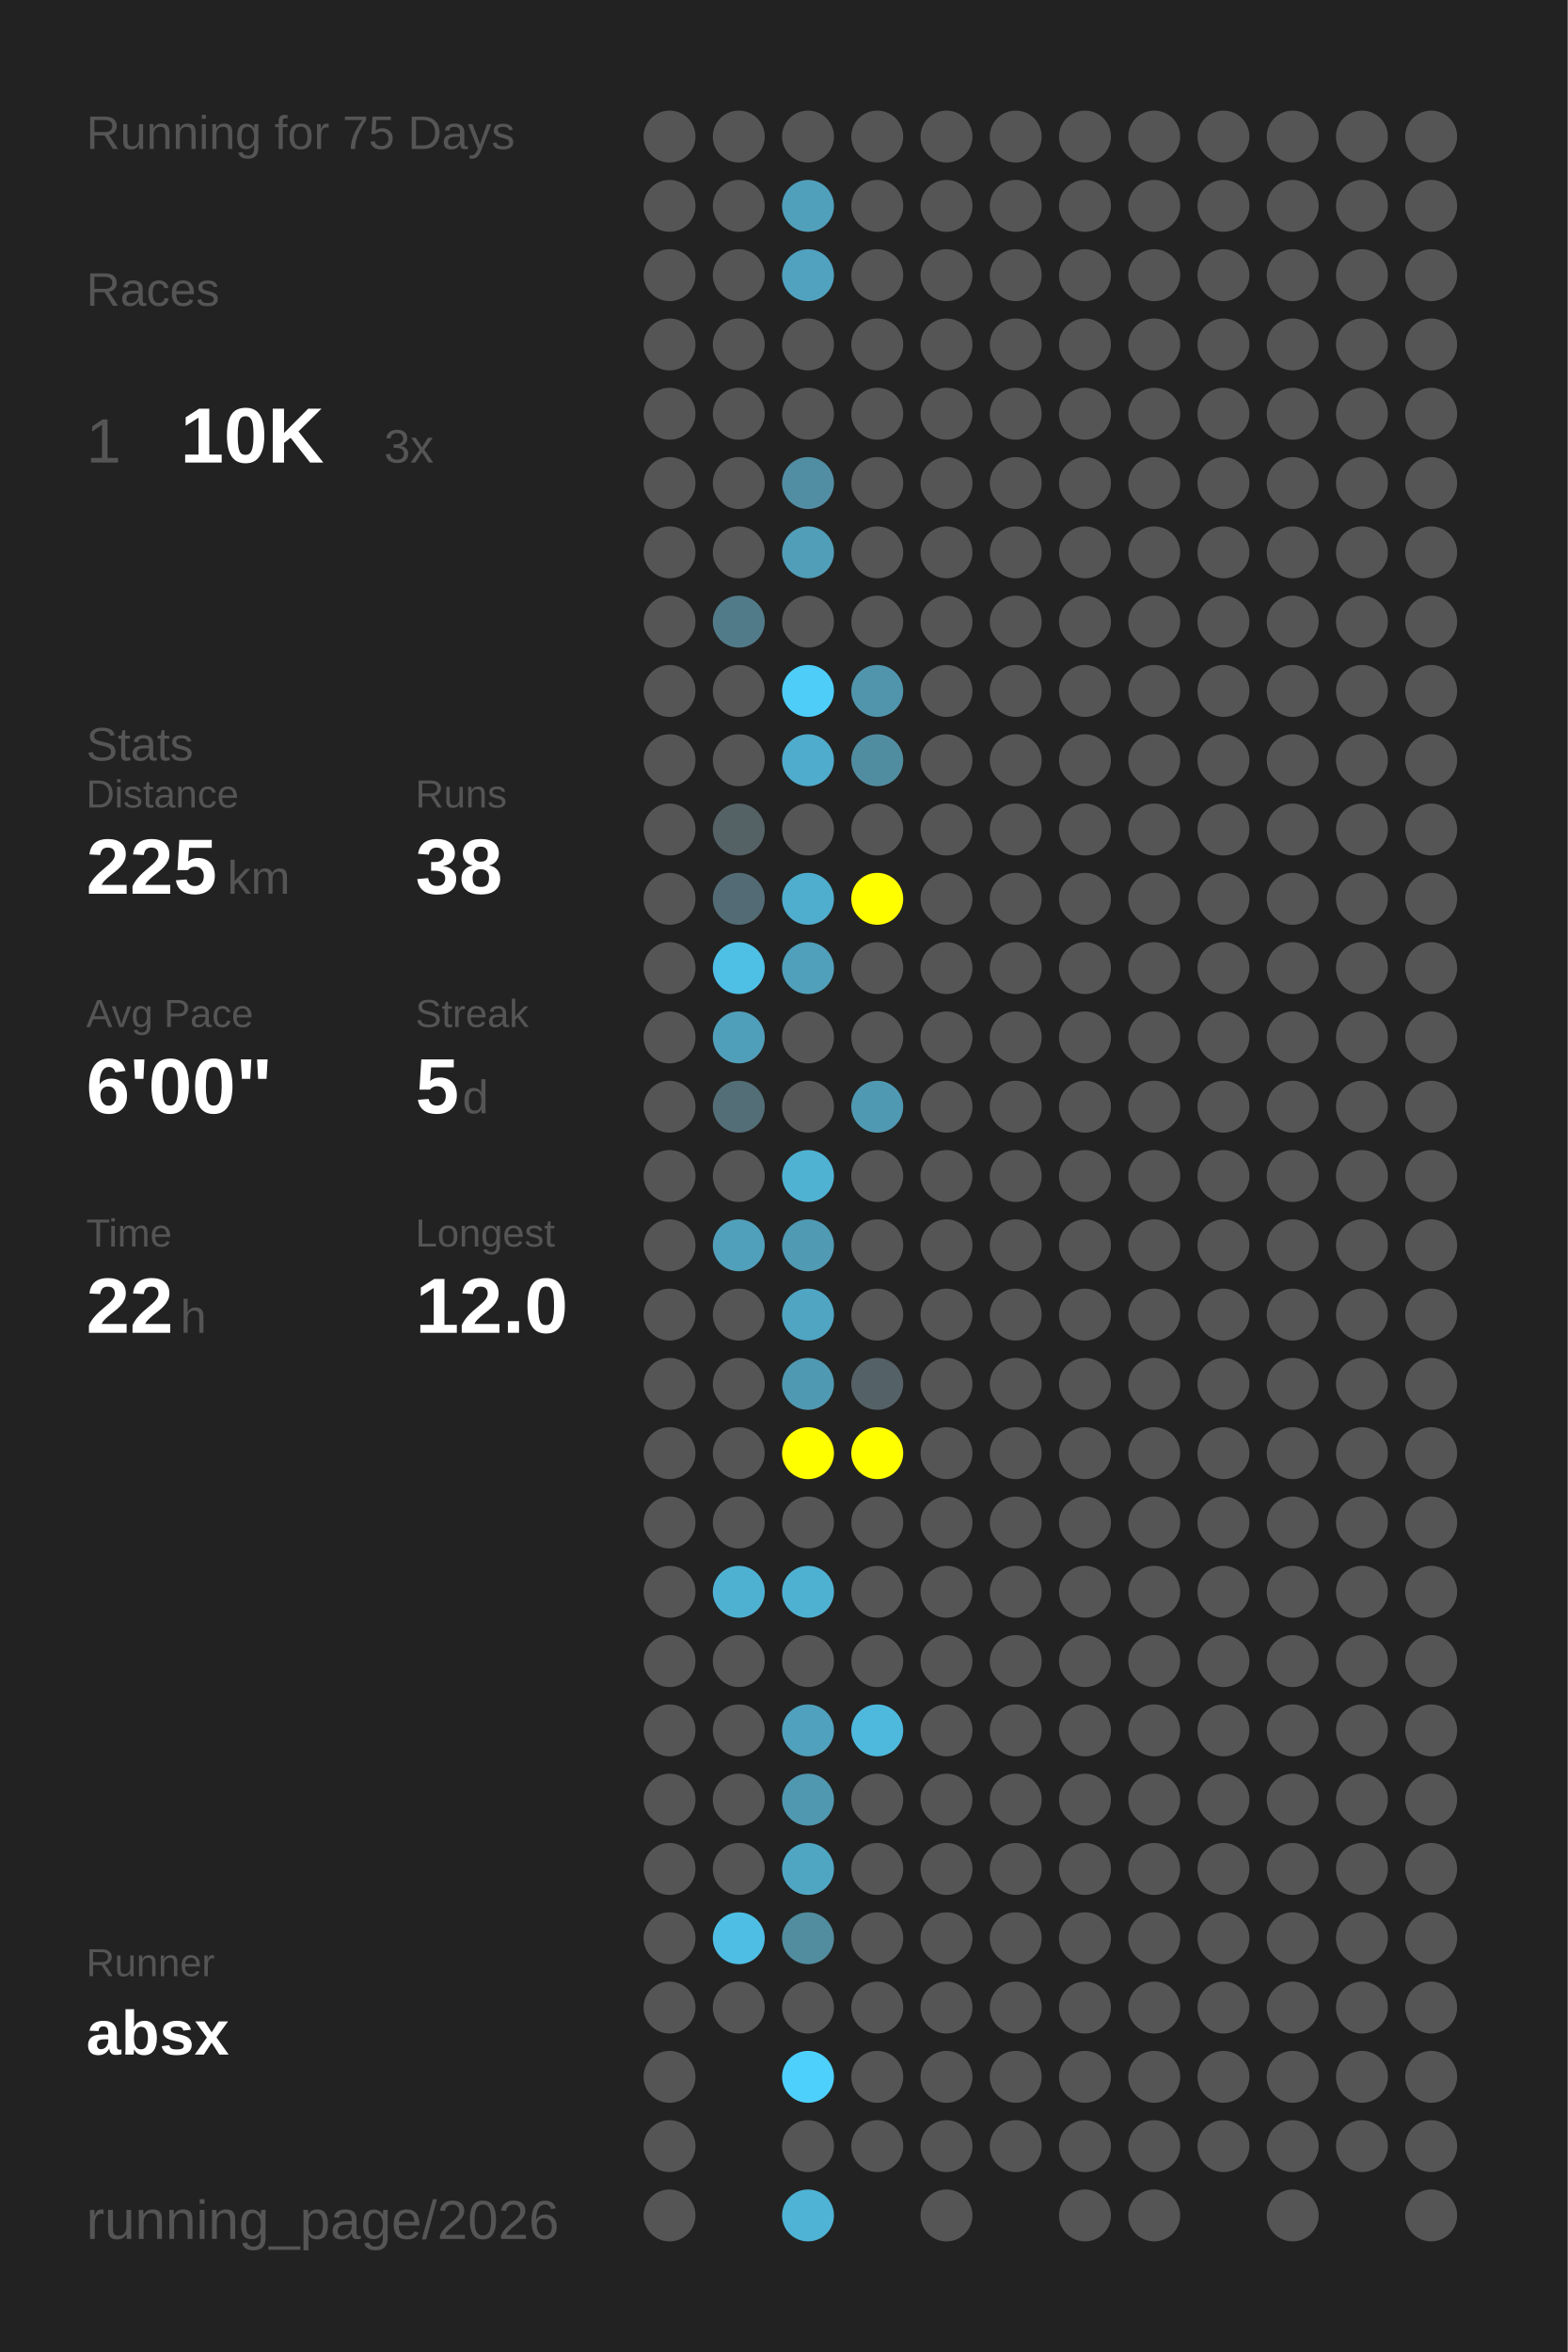
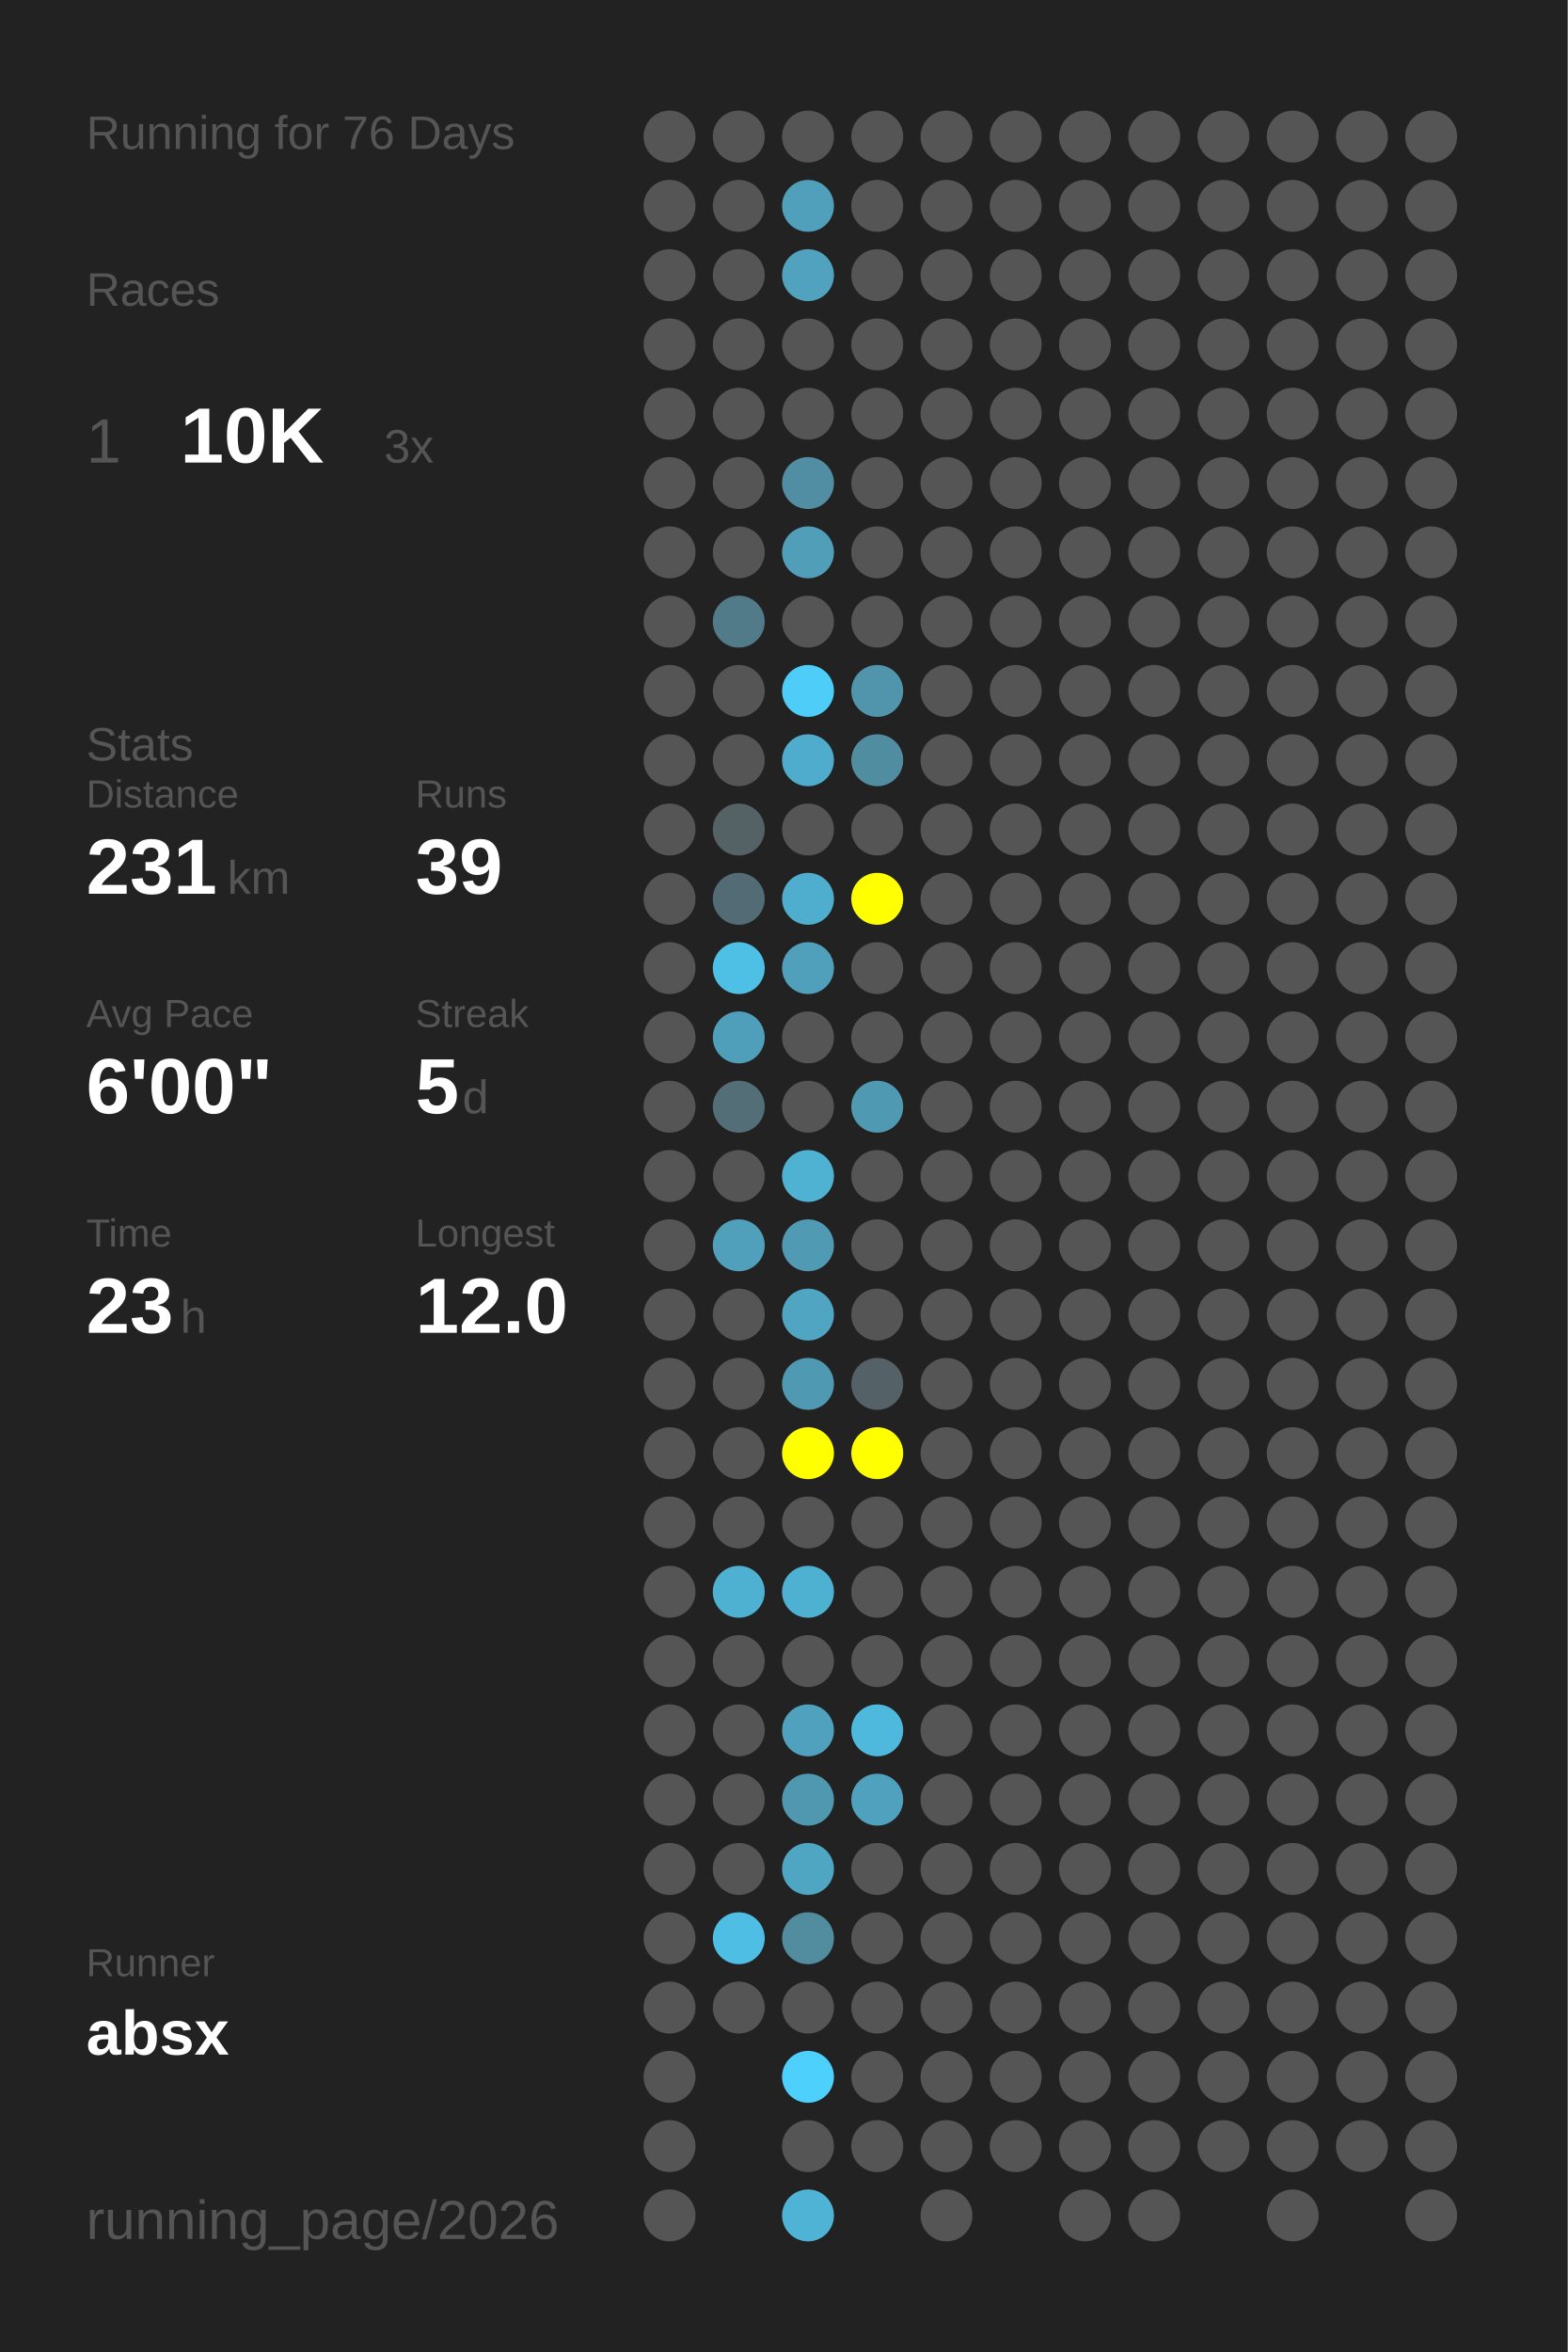
<svg xmlns="http://www.w3.org/2000/svg" baseProfile="full" height="300mm" version="1.1" viewBox="0,0,200,300" width="200mm">
  <defs />
  <rect fill="#222222" height="300" width="200" x="0" y="0" />
-   <text fill="#555555" style="font-size:6px; font-family:Arial;" x="11" y="19">Running for 75 Days</text>
+   <text fill="#555555" style="font-size:6px; font-family:Arial;" x="11" y="19">Running for 76 Days</text>
  <text fill="#555555" style="font-size:6px; font-family:Arial;" x="11" y="39">Races</text>
  <text fill="#555555" style="font-size:8px; font-family:Arial;" x="11" y="59">1</text>
  <text fill="#FFFFFF" style="font-size:10px; font-family:Arial; font-weight:bold;" x="23" y="59">10K</text>
  <text fill="#555555" style="font-size:6px; font-family:Arial;" x="49" y="59">3x</text>
  <text fill="#555555" style="font-size:6px; font-family:Arial;" x="11" y="97">Stats</text>
  <text fill="#555555" style="font-size:5px; font-family:Arial;" x="11" y="103">Distance</text>
-   <text fill="#FFFFFF" style="font-size:10px; font-family:Arial; font-weight:bold;" x="11" y="114">225</text>
+   <text fill="#FFFFFF" style="font-size:10px; font-family:Arial; font-weight:bold;" x="11" y="114">231</text>
  <text fill="#555555" style="font-size:6px; font-family:Arial;" x="29" y="114">km</text>
  <text fill="#555555" style="font-size:5px; font-family:Arial;" x="53" y="103">Runs</text>
-   <text fill="#FFFFFF" style="font-size:10px; font-family:Arial; font-weight:bold;" x="53" y="114">38</text>
+   <text fill="#FFFFFF" style="font-size:10px; font-family:Arial; font-weight:bold;" x="53" y="114">39</text>
  <text fill="#555555" style="font-size:5px; font-family:Arial;" x="11" y="131">Avg Pace</text>
  <text fill="#FFFFFF" style="font-size:10px; font-family:Arial; font-weight:bold;" x="11" y="142">6'00"</text>
  <text fill="#555555" style="font-size:5px; font-family:Arial;" x="53" y="131">Streak</text>
  <text fill="#FFFFFF" style="font-size:10px; font-family:Arial; font-weight:bold;" x="53" y="142">5</text>
  <text fill="#555555" style="font-size:6px; font-family:Arial;" x="59" y="142">d</text>
  <text fill="#555555" style="font-size:5px; font-family:Arial;" x="11" y="159">Time</text>
-   <text fill="#FFFFFF" style="font-size:10px; font-family:Arial; font-weight:bold;" x="11" y="170">22</text>
+   <text fill="#FFFFFF" style="font-size:10px; font-family:Arial; font-weight:bold;" x="11" y="170">23</text>
  <text fill="#555555" style="font-size:6px; font-family:Arial;" x="23" y="170">h</text>
  <text fill="#555555" style="font-size:5px; font-family:Arial;" x="53" y="159">Longest</text>
  <text fill="#FFFFFF" style="font-size:10px; font-family:Arial; font-weight:bold;" x="53" y="170">12.0</text>
  <text fill="#555555" style="font-size:5px; font-family:Arial;" x="11" y="252.065">Runner</text>
  <text fill="#FFFFFF" style="font-size:8px; font-family:Arial; font-weight:bold;" x="11" y="262.065">absx</text>
  <text fill="#555555" style="font-size:7px; font-family:Arial;" x="11" y="285.581">running_page/2026</text>
  <circle cx="85.417" cy="17.419" fill="#555555" r="3.312" />
  <circle cx="85.417" cy="26.258" fill="#555555" r="3.312" />
  <circle cx="85.417" cy="35.097" fill="#555555" r="3.312" />
  <circle cx="85.417" cy="43.935" fill="#555555" r="3.312" />
  <circle cx="85.417" cy="52.774" fill="#555555" r="3.312" />
  <circle cx="85.417" cy="61.613" fill="#555555" r="3.312" />
  <circle cx="85.417" cy="70.452" fill="#555555" r="3.312" />
  <circle cx="85.417" cy="79.29" fill="#555555" r="3.312" />
  <circle cx="85.417" cy="88.129" fill="#555555" r="3.312" />
  <circle cx="85.417" cy="96.968" fill="#555555" r="3.312" />
  <circle cx="85.417" cy="105.806" fill="#555555" r="3.312" />
  <circle cx="85.417" cy="114.645" fill="#555555" r="3.312" />
  <circle cx="85.417" cy="123.484" fill="#555555" r="3.312" />
  <circle cx="85.417" cy="132.323" fill="#555555" r="3.312" />
  <circle cx="85.417" cy="141.161" fill="#555555" r="3.312" />
  <circle cx="85.417" cy="150" fill="#555555" r="3.312" />
  <circle cx="85.417" cy="158.839" fill="#555555" r="3.312" />
  <circle cx="85.417" cy="167.677" fill="#555555" r="3.312" />
  <circle cx="85.417" cy="176.516" fill="#555555" r="3.312" />
  <circle cx="85.417" cy="185.355" fill="#555555" r="3.312" />
  <circle cx="85.417" cy="194.194" fill="#555555" r="3.312" />
  <circle cx="85.417" cy="203.032" fill="#555555" r="3.312" />
  <circle cx="85.417" cy="211.871" fill="#555555" r="3.312" />
  <circle cx="85.417" cy="220.71" fill="#555555" r="3.312" />
  <circle cx="85.417" cy="229.548" fill="#555555" r="3.312" />
  <circle cx="85.417" cy="238.387" fill="#555555" r="3.312" />
  <circle cx="85.417" cy="247.226" fill="#555555" r="3.312" />
  <circle cx="85.417" cy="256.065" fill="#555555" r="3.312" />
  <circle cx="85.417" cy="264.903" fill="#555555" r="3.312" />
  <circle cx="85.417" cy="273.742" fill="#555555" r="3.312" />
  <circle cx="85.417" cy="282.581" fill="#555555" r="3.312" />
  <circle cx="94.25" cy="17.419" fill="#555555" r="3.312" />
  <circle cx="94.25" cy="26.258" fill="#555555" r="3.312" />
  <circle cx="94.25" cy="35.097" fill="#555555" r="3.312" />
  <circle cx="94.25" cy="43.935" fill="#555555" r="3.312" />
  <circle cx="94.25" cy="52.774" fill="#555555" r="3.312" />
  <circle cx="94.25" cy="61.613" fill="#555555" r="3.312" />
  <circle cx="94.25" cy="70.452" fill="#555555" r="3.312" />
  <circle cx="94.25" cy="79.29" fill="#527b89" r="3.312" />
  <circle cx="94.25" cy="88.129" fill="#555555" r="3.312" />
  <circle cx="94.25" cy="96.968" fill="#555555" r="3.312" />
  <circle cx="94.25" cy="105.806" fill="#546266" r="3.312" />
  <circle cx="94.25" cy="114.645" fill="#536b74" r="3.312" />
  <circle cx="94.25" cy="123.484" fill="#4ebfe5" r="3.312" />
  <circle cx="94.25" cy="132.323" fill="#509fba" r="3.312" />
  <circle cx="94.25" cy="141.161" fill="#536e77" r="3.312" />
  <circle cx="94.25" cy="150" fill="#555555" r="3.312" />
  <circle cx="94.25" cy="158.839" fill="#50a0bb" r="3.312" />
  <circle cx="94.25" cy="167.677" fill="#555555" r="3.312" />
  <circle cx="94.25" cy="176.516" fill="#555555" r="3.312" />
  <circle cx="94.25" cy="185.355" fill="#555555" r="3.312" />
  <circle cx="94.25" cy="194.194" fill="#555555" r="3.312" />
  <circle cx="94.25" cy="203.032" fill="#4fb1d2" r="3.312" />
  <circle cx="94.25" cy="211.871" fill="#555555" r="3.312" />
  <circle cx="94.25" cy="220.71" fill="#555555" r="3.312" />
  <circle cx="94.25" cy="229.548" fill="#555555" r="3.312" />
  <circle cx="94.25" cy="238.387" fill="#555555" r="3.312" />
  <circle cx="94.25" cy="247.226" fill="#4ebee4" r="3.312" />
  <circle cx="94.25" cy="256.065" fill="#555555" r="3.312" />
  <circle cx="103.083" cy="17.419" fill="#555555" r="3.312" />
  <circle cx="103.083" cy="26.258" fill="#50a0bb" r="3.312" />
  <circle cx="103.083" cy="35.097" fill="#50a2bf" r="3.312" />
  <circle cx="103.083" cy="43.935" fill="#555555" r="3.312" />
  <circle cx="103.083" cy="52.774" fill="#555555" r="3.312" />
  <circle cx="103.083" cy="61.613" fill="#518ea3" r="3.312" />
  <circle cx="103.083" cy="70.452" fill="#509eb8" r="3.312" />
  <circle cx="103.083" cy="79.29" fill="#555555" r="3.312" />
  <circle cx="103.083" cy="88.129" fill="#4dcdf8" r="3.312" />
  <circle cx="103.083" cy="96.968" fill="#4faccc" r="3.312" />
  <circle cx="103.083" cy="105.806" fill="#555555" r="3.312" />
  <circle cx="103.083" cy="114.645" fill="#4fadcd" r="3.312" />
  <circle cx="103.083" cy="123.484" fill="#50a0bb" r="3.312" />
  <circle cx="103.083" cy="132.323" fill="#555555" r="3.312" />
  <circle cx="103.083" cy="141.161" fill="#555555" r="3.312" />
  <circle cx="103.083" cy="150" fill="#4fb2d3" r="3.312" />
  <circle cx="103.083" cy="158.839" fill="#509ab3" r="3.312" />
  <circle cx="103.083" cy="167.677" fill="#4fa5c2" r="3.312" />
  <circle cx="103.083" cy="176.516" fill="#5099b2" r="3.312" />
  <circle cx="103.083" cy="185.355" fill="#FFFF00" r="3.312" />
  <circle cx="103.083" cy="194.194" fill="#555555" r="3.312" />
  <circle cx="103.083" cy="203.032" fill="#4fb1d2" r="3.312" />
  <circle cx="103.083" cy="211.871" fill="#555555" r="3.312" />
  <circle cx="103.083" cy="220.71" fill="#50a1bd" r="3.312" />
  <circle cx="103.083" cy="229.548" fill="#5098b0" r="3.312" />
  <circle cx="103.083" cy="238.387" fill="#4fa6c3" r="3.312" />
  <circle cx="103.083" cy="247.226" fill="#518c9f" r="3.312" />
  <circle cx="103.083" cy="256.065" fill="#555555" r="3.312" />
  <circle cx="103.083" cy="264.903" fill="#4dd0fc" r="3.312" />
  <circle cx="103.083" cy="273.742" fill="#555555" r="3.312" />
  <circle cx="103.083" cy="282.581" fill="#4eb3d5" r="3.312" />
  <circle cx="111.917" cy="17.419" fill="#555555" r="3.312" />
  <circle cx="111.917" cy="26.258" fill="#555555" r="3.312" />
  <circle cx="111.917" cy="35.097" fill="#555555" r="3.312" />
  <circle cx="111.917" cy="43.935" fill="#555555" r="3.312" />
  <circle cx="111.917" cy="52.774" fill="#555555" r="3.312" />
  <circle cx="111.917" cy="61.613" fill="#555555" r="3.312" />
  <circle cx="111.917" cy="70.452" fill="#555555" r="3.312" />
  <circle cx="111.917" cy="79.29" fill="#555555" r="3.312" />
  <circle cx="111.917" cy="88.129" fill="#5095ac" r="3.312" />
  <circle cx="111.917" cy="96.968" fill="#518da1" r="3.312" />
  <circle cx="111.917" cy="105.806" fill="#555555" r="3.312" />
  <circle cx="111.917" cy="114.645" fill="#FFFF00" r="3.312" />
  <circle cx="111.917" cy="123.484" fill="#555555" r="3.312" />
  <circle cx="111.917" cy="132.323" fill="#555555" r="3.312" />
  <circle cx="111.917" cy="141.161" fill="#5099b2" r="3.312" />
  <circle cx="111.917" cy="150" fill="#555555" r="3.312" />
  <circle cx="111.917" cy="158.839" fill="#555555" r="3.312" />
  <circle cx="111.917" cy="167.677" fill="#555555" r="3.312" />
  <circle cx="111.917" cy="176.516" fill="#546166" r="3.312" />
  <circle cx="111.917" cy="185.355" fill="#FFFF00" r="3.312" />
  <circle cx="111.917" cy="194.194" fill="#555555" r="3.312" />
  <circle cx="111.917" cy="203.032" fill="#555555" r="3.312" />
  <circle cx="111.917" cy="211.871" fill="#555555" r="3.312" />
  <circle cx="111.917" cy="220.71" fill="#4eb9dd" r="3.312" />
-   <circle cx="111.917" cy="229.548" fill="#555555" r="3.312" />
+   <circle cx="111.917" cy="229.548" fill="#50a1bd" r="3.312" />
  <circle cx="111.917" cy="238.387" fill="#555555" r="3.312" />
  <circle cx="111.917" cy="247.226" fill="#555555" r="3.312" />
  <circle cx="111.917" cy="256.065" fill="#555555" r="3.312" />
  <circle cx="111.917" cy="264.903" fill="#555555" r="3.312" />
  <circle cx="111.917" cy="273.742" fill="#555555" r="3.312" />
  <circle cx="120.75" cy="17.419" fill="#555555" r="3.312" />
  <circle cx="120.75" cy="26.258" fill="#555555" r="3.312" />
  <circle cx="120.75" cy="35.097" fill="#555555" r="3.312" />
  <circle cx="120.75" cy="43.935" fill="#555555" r="3.312" />
  <circle cx="120.75" cy="52.774" fill="#555555" r="3.312" />
  <circle cx="120.75" cy="61.613" fill="#555555" r="3.312" />
  <circle cx="120.75" cy="70.452" fill="#555555" r="3.312" />
  <circle cx="120.75" cy="79.29" fill="#555555" r="3.312" />
  <circle cx="120.75" cy="88.129" fill="#555555" r="3.312" />
  <circle cx="120.75" cy="96.968" fill="#555555" r="3.312" />
  <circle cx="120.75" cy="105.806" fill="#555555" r="3.312" />
  <circle cx="120.75" cy="114.645" fill="#555555" r="3.312" />
  <circle cx="120.75" cy="123.484" fill="#555555" r="3.312" />
  <circle cx="120.75" cy="132.323" fill="#555555" r="3.312" />
  <circle cx="120.75" cy="141.161" fill="#555555" r="3.312" />
  <circle cx="120.75" cy="150" fill="#555555" r="3.312" />
  <circle cx="120.75" cy="158.839" fill="#555555" r="3.312" />
  <circle cx="120.75" cy="167.677" fill="#555555" r="3.312" />
  <circle cx="120.75" cy="176.516" fill="#555555" r="3.312" />
  <circle cx="120.75" cy="185.355" fill="#555555" r="3.312" />
  <circle cx="120.75" cy="194.194" fill="#555555" r="3.312" />
  <circle cx="120.75" cy="203.032" fill="#555555" r="3.312" />
  <circle cx="120.75" cy="211.871" fill="#555555" r="3.312" />
  <circle cx="120.75" cy="220.71" fill="#555555" r="3.312" />
  <circle cx="120.75" cy="229.548" fill="#555555" r="3.312" />
  <circle cx="120.75" cy="238.387" fill="#555555" r="3.312" />
  <circle cx="120.75" cy="247.226" fill="#555555" r="3.312" />
  <circle cx="120.75" cy="256.065" fill="#555555" r="3.312" />
  <circle cx="120.75" cy="264.903" fill="#555555" r="3.312" />
  <circle cx="120.75" cy="273.742" fill="#555555" r="3.312" />
  <circle cx="120.75" cy="282.581" fill="#555555" r="3.312" />
  <circle cx="129.583" cy="17.419" fill="#555555" r="3.312" />
  <circle cx="129.583" cy="26.258" fill="#555555" r="3.312" />
  <circle cx="129.583" cy="35.097" fill="#555555" r="3.312" />
  <circle cx="129.583" cy="43.935" fill="#555555" r="3.312" />
  <circle cx="129.583" cy="52.774" fill="#555555" r="3.312" />
  <circle cx="129.583" cy="61.613" fill="#555555" r="3.312" />
  <circle cx="129.583" cy="70.452" fill="#555555" r="3.312" />
  <circle cx="129.583" cy="79.29" fill="#555555" r="3.312" />
  <circle cx="129.583" cy="88.129" fill="#555555" r="3.312" />
  <circle cx="129.583" cy="96.968" fill="#555555" r="3.312" />
  <circle cx="129.583" cy="105.806" fill="#555555" r="3.312" />
  <circle cx="129.583" cy="114.645" fill="#555555" r="3.312" />
  <circle cx="129.583" cy="123.484" fill="#555555" r="3.312" />
  <circle cx="129.583" cy="132.323" fill="#555555" r="3.312" />
  <circle cx="129.583" cy="141.161" fill="#555555" r="3.312" />
  <circle cx="129.583" cy="150" fill="#555555" r="3.312" />
  <circle cx="129.583" cy="158.839" fill="#555555" r="3.312" />
  <circle cx="129.583" cy="167.677" fill="#555555" r="3.312" />
  <circle cx="129.583" cy="176.516" fill="#555555" r="3.312" />
  <circle cx="129.583" cy="185.355" fill="#555555" r="3.312" />
  <circle cx="129.583" cy="194.194" fill="#555555" r="3.312" />
  <circle cx="129.583" cy="203.032" fill="#555555" r="3.312" />
  <circle cx="129.583" cy="211.871" fill="#555555" r="3.312" />
  <circle cx="129.583" cy="220.71" fill="#555555" r="3.312" />
  <circle cx="129.583" cy="229.548" fill="#555555" r="3.312" />
  <circle cx="129.583" cy="238.387" fill="#555555" r="3.312" />
  <circle cx="129.583" cy="247.226" fill="#555555" r="3.312" />
  <circle cx="129.583" cy="256.065" fill="#555555" r="3.312" />
  <circle cx="129.583" cy="264.903" fill="#555555" r="3.312" />
  <circle cx="129.583" cy="273.742" fill="#555555" r="3.312" />
  <circle cx="138.417" cy="17.419" fill="#555555" r="3.312" />
  <circle cx="138.417" cy="26.258" fill="#555555" r="3.312" />
  <circle cx="138.417" cy="35.097" fill="#555555" r="3.312" />
  <circle cx="138.417" cy="43.935" fill="#555555" r="3.312" />
  <circle cx="138.417" cy="52.774" fill="#555555" r="3.312" />
  <circle cx="138.417" cy="61.613" fill="#555555" r="3.312" />
  <circle cx="138.417" cy="70.452" fill="#555555" r="3.312" />
  <circle cx="138.417" cy="79.29" fill="#555555" r="3.312" />
  <circle cx="138.417" cy="88.129" fill="#555555" r="3.312" />
  <circle cx="138.417" cy="96.968" fill="#555555" r="3.312" />
  <circle cx="138.417" cy="105.806" fill="#555555" r="3.312" />
  <circle cx="138.417" cy="114.645" fill="#555555" r="3.312" />
  <circle cx="138.417" cy="123.484" fill="#555555" r="3.312" />
  <circle cx="138.417" cy="132.323" fill="#555555" r="3.312" />
  <circle cx="138.417" cy="141.161" fill="#555555" r="3.312" />
  <circle cx="138.417" cy="150" fill="#555555" r="3.312" />
  <circle cx="138.417" cy="158.839" fill="#555555" r="3.312" />
  <circle cx="138.417" cy="167.677" fill="#555555" r="3.312" />
  <circle cx="138.417" cy="176.516" fill="#555555" r="3.312" />
  <circle cx="138.417" cy="185.355" fill="#555555" r="3.312" />
  <circle cx="138.417" cy="194.194" fill="#555555" r="3.312" />
  <circle cx="138.417" cy="203.032" fill="#555555" r="3.312" />
  <circle cx="138.417" cy="211.871" fill="#555555" r="3.312" />
  <circle cx="138.417" cy="220.71" fill="#555555" r="3.312" />
  <circle cx="138.417" cy="229.548" fill="#555555" r="3.312" />
  <circle cx="138.417" cy="238.387" fill="#555555" r="3.312" />
  <circle cx="138.417" cy="247.226" fill="#555555" r="3.312" />
  <circle cx="138.417" cy="256.065" fill="#555555" r="3.312" />
  <circle cx="138.417" cy="264.903" fill="#555555" r="3.312" />
  <circle cx="138.417" cy="273.742" fill="#555555" r="3.312" />
  <circle cx="138.417" cy="282.581" fill="#555555" r="3.312" />
  <circle cx="147.25" cy="17.419" fill="#555555" r="3.312" />
  <circle cx="147.25" cy="26.258" fill="#555555" r="3.312" />
  <circle cx="147.25" cy="35.097" fill="#555555" r="3.312" />
  <circle cx="147.25" cy="43.935" fill="#555555" r="3.312" />
  <circle cx="147.25" cy="52.774" fill="#555555" r="3.312" />
  <circle cx="147.25" cy="61.613" fill="#555555" r="3.312" />
  <circle cx="147.25" cy="70.452" fill="#555555" r="3.312" />
  <circle cx="147.25" cy="79.29" fill="#555555" r="3.312" />
  <circle cx="147.25" cy="88.129" fill="#555555" r="3.312" />
  <circle cx="147.25" cy="96.968" fill="#555555" r="3.312" />
  <circle cx="147.25" cy="105.806" fill="#555555" r="3.312" />
  <circle cx="147.25" cy="114.645" fill="#555555" r="3.312" />
  <circle cx="147.25" cy="123.484" fill="#555555" r="3.312" />
  <circle cx="147.25" cy="132.323" fill="#555555" r="3.312" />
  <circle cx="147.25" cy="141.161" fill="#555555" r="3.312" />
  <circle cx="147.25" cy="150" fill="#555555" r="3.312" />
  <circle cx="147.25" cy="158.839" fill="#555555" r="3.312" />
  <circle cx="147.25" cy="167.677" fill="#555555" r="3.312" />
  <circle cx="147.25" cy="176.516" fill="#555555" r="3.312" />
  <circle cx="147.25" cy="185.355" fill="#555555" r="3.312" />
  <circle cx="147.25" cy="194.194" fill="#555555" r="3.312" />
  <circle cx="147.25" cy="203.032" fill="#555555" r="3.312" />
  <circle cx="147.25" cy="211.871" fill="#555555" r="3.312" />
  <circle cx="147.25" cy="220.71" fill="#555555" r="3.312" />
  <circle cx="147.25" cy="229.548" fill="#555555" r="3.312" />
  <circle cx="147.25" cy="238.387" fill="#555555" r="3.312" />
  <circle cx="147.25" cy="247.226" fill="#555555" r="3.312" />
  <circle cx="147.25" cy="256.065" fill="#555555" r="3.312" />
  <circle cx="147.25" cy="264.903" fill="#555555" r="3.312" />
  <circle cx="147.25" cy="273.742" fill="#555555" r="3.312" />
  <circle cx="147.25" cy="282.581" fill="#555555" r="3.312" />
  <circle cx="156.083" cy="17.419" fill="#555555" r="3.312" />
  <circle cx="156.083" cy="26.258" fill="#555555" r="3.312" />
  <circle cx="156.083" cy="35.097" fill="#555555" r="3.312" />
  <circle cx="156.083" cy="43.935" fill="#555555" r="3.312" />
  <circle cx="156.083" cy="52.774" fill="#555555" r="3.312" />
  <circle cx="156.083" cy="61.613" fill="#555555" r="3.312" />
  <circle cx="156.083" cy="70.452" fill="#555555" r="3.312" />
  <circle cx="156.083" cy="79.29" fill="#555555" r="3.312" />
  <circle cx="156.083" cy="88.129" fill="#555555" r="3.312" />
  <circle cx="156.083" cy="96.968" fill="#555555" r="3.312" />
  <circle cx="156.083" cy="105.806" fill="#555555" r="3.312" />
  <circle cx="156.083" cy="114.645" fill="#555555" r="3.312" />
  <circle cx="156.083" cy="123.484" fill="#555555" r="3.312" />
  <circle cx="156.083" cy="132.323" fill="#555555" r="3.312" />
  <circle cx="156.083" cy="141.161" fill="#555555" r="3.312" />
  <circle cx="156.083" cy="150" fill="#555555" r="3.312" />
  <circle cx="156.083" cy="158.839" fill="#555555" r="3.312" />
  <circle cx="156.083" cy="167.677" fill="#555555" r="3.312" />
  <circle cx="156.083" cy="176.516" fill="#555555" r="3.312" />
  <circle cx="156.083" cy="185.355" fill="#555555" r="3.312" />
  <circle cx="156.083" cy="194.194" fill="#555555" r="3.312" />
  <circle cx="156.083" cy="203.032" fill="#555555" r="3.312" />
  <circle cx="156.083" cy="211.871" fill="#555555" r="3.312" />
  <circle cx="156.083" cy="220.71" fill="#555555" r="3.312" />
  <circle cx="156.083" cy="229.548" fill="#555555" r="3.312" />
  <circle cx="156.083" cy="238.387" fill="#555555" r="3.312" />
  <circle cx="156.083" cy="247.226" fill="#555555" r="3.312" />
  <circle cx="156.083" cy="256.065" fill="#555555" r="3.312" />
  <circle cx="156.083" cy="264.903" fill="#555555" r="3.312" />
  <circle cx="156.083" cy="273.742" fill="#555555" r="3.312" />
  <circle cx="164.917" cy="17.419" fill="#555555" r="3.312" />
  <circle cx="164.917" cy="26.258" fill="#555555" r="3.312" />
  <circle cx="164.917" cy="35.097" fill="#555555" r="3.312" />
  <circle cx="164.917" cy="43.935" fill="#555555" r="3.312" />
  <circle cx="164.917" cy="52.774" fill="#555555" r="3.312" />
  <circle cx="164.917" cy="61.613" fill="#555555" r="3.312" />
  <circle cx="164.917" cy="70.452" fill="#555555" r="3.312" />
  <circle cx="164.917" cy="79.29" fill="#555555" r="3.312" />
  <circle cx="164.917" cy="88.129" fill="#555555" r="3.312" />
  <circle cx="164.917" cy="96.968" fill="#555555" r="3.312" />
  <circle cx="164.917" cy="105.806" fill="#555555" r="3.312" />
  <circle cx="164.917" cy="114.645" fill="#555555" r="3.312" />
  <circle cx="164.917" cy="123.484" fill="#555555" r="3.312" />
  <circle cx="164.917" cy="132.323" fill="#555555" r="3.312" />
  <circle cx="164.917" cy="141.161" fill="#555555" r="3.312" />
  <circle cx="164.917" cy="150" fill="#555555" r="3.312" />
  <circle cx="164.917" cy="158.839" fill="#555555" r="3.312" />
  <circle cx="164.917" cy="167.677" fill="#555555" r="3.312" />
  <circle cx="164.917" cy="176.516" fill="#555555" r="3.312" />
  <circle cx="164.917" cy="185.355" fill="#555555" r="3.312" />
  <circle cx="164.917" cy="194.194" fill="#555555" r="3.312" />
  <circle cx="164.917" cy="203.032" fill="#555555" r="3.312" />
  <circle cx="164.917" cy="211.871" fill="#555555" r="3.312" />
  <circle cx="164.917" cy="220.71" fill="#555555" r="3.312" />
  <circle cx="164.917" cy="229.548" fill="#555555" r="3.312" />
  <circle cx="164.917" cy="238.387" fill="#555555" r="3.312" />
  <circle cx="164.917" cy="247.226" fill="#555555" r="3.312" />
  <circle cx="164.917" cy="256.065" fill="#555555" r="3.312" />
  <circle cx="164.917" cy="264.903" fill="#555555" r="3.312" />
  <circle cx="164.917" cy="273.742" fill="#555555" r="3.312" />
  <circle cx="164.917" cy="282.581" fill="#555555" r="3.312" />
  <circle cx="173.75" cy="17.419" fill="#555555" r="3.312" />
  <circle cx="173.75" cy="26.258" fill="#555555" r="3.312" />
  <circle cx="173.75" cy="35.097" fill="#555555" r="3.312" />
  <circle cx="173.75" cy="43.935" fill="#555555" r="3.312" />
  <circle cx="173.75" cy="52.774" fill="#555555" r="3.312" />
  <circle cx="173.75" cy="61.613" fill="#555555" r="3.312" />
  <circle cx="173.75" cy="70.452" fill="#555555" r="3.312" />
  <circle cx="173.75" cy="79.29" fill="#555555" r="3.312" />
  <circle cx="173.75" cy="88.129" fill="#555555" r="3.312" />
  <circle cx="173.75" cy="96.968" fill="#555555" r="3.312" />
  <circle cx="173.75" cy="105.806" fill="#555555" r="3.312" />
  <circle cx="173.75" cy="114.645" fill="#555555" r="3.312" />
  <circle cx="173.75" cy="123.484" fill="#555555" r="3.312" />
  <circle cx="173.75" cy="132.323" fill="#555555" r="3.312" />
  <circle cx="173.75" cy="141.161" fill="#555555" r="3.312" />
  <circle cx="173.75" cy="150" fill="#555555" r="3.312" />
  <circle cx="173.75" cy="158.839" fill="#555555" r="3.312" />
  <circle cx="173.75" cy="167.677" fill="#555555" r="3.312" />
  <circle cx="173.75" cy="176.516" fill="#555555" r="3.312" />
  <circle cx="173.75" cy="185.355" fill="#555555" r="3.312" />
  <circle cx="173.75" cy="194.194" fill="#555555" r="3.312" />
  <circle cx="173.75" cy="203.032" fill="#555555" r="3.312" />
  <circle cx="173.75" cy="211.871" fill="#555555" r="3.312" />
  <circle cx="173.75" cy="220.71" fill="#555555" r="3.312" />
  <circle cx="173.75" cy="229.548" fill="#555555" r="3.312" />
  <circle cx="173.75" cy="238.387" fill="#555555" r="3.312" />
  <circle cx="173.75" cy="247.226" fill="#555555" r="3.312" />
  <circle cx="173.75" cy="256.065" fill="#555555" r="3.312" />
  <circle cx="173.75" cy="264.903" fill="#555555" r="3.312" />
  <circle cx="173.75" cy="273.742" fill="#555555" r="3.312" />
  <circle cx="182.583" cy="17.419" fill="#555555" r="3.312" />
  <circle cx="182.583" cy="26.258" fill="#555555" r="3.312" />
  <circle cx="182.583" cy="35.097" fill="#555555" r="3.312" />
  <circle cx="182.583" cy="43.935" fill="#555555" r="3.312" />
  <circle cx="182.583" cy="52.774" fill="#555555" r="3.312" />
  <circle cx="182.583" cy="61.613" fill="#555555" r="3.312" />
  <circle cx="182.583" cy="70.452" fill="#555555" r="3.312" />
  <circle cx="182.583" cy="79.29" fill="#555555" r="3.312" />
  <circle cx="182.583" cy="88.129" fill="#555555" r="3.312" />
  <circle cx="182.583" cy="96.968" fill="#555555" r="3.312" />
  <circle cx="182.583" cy="105.806" fill="#555555" r="3.312" />
  <circle cx="182.583" cy="114.645" fill="#555555" r="3.312" />
  <circle cx="182.583" cy="123.484" fill="#555555" r="3.312" />
  <circle cx="182.583" cy="132.323" fill="#555555" r="3.312" />
  <circle cx="182.583" cy="141.161" fill="#555555" r="3.312" />
  <circle cx="182.583" cy="150" fill="#555555" r="3.312" />
  <circle cx="182.583" cy="158.839" fill="#555555" r="3.312" />
  <circle cx="182.583" cy="167.677" fill="#555555" r="3.312" />
  <circle cx="182.583" cy="176.516" fill="#555555" r="3.312" />
  <circle cx="182.583" cy="185.355" fill="#555555" r="3.312" />
  <circle cx="182.583" cy="194.194" fill="#555555" r="3.312" />
  <circle cx="182.583" cy="203.032" fill="#555555" r="3.312" />
  <circle cx="182.583" cy="211.871" fill="#555555" r="3.312" />
  <circle cx="182.583" cy="220.71" fill="#555555" r="3.312" />
  <circle cx="182.583" cy="229.548" fill="#555555" r="3.312" />
  <circle cx="182.583" cy="238.387" fill="#555555" r="3.312" />
  <circle cx="182.583" cy="247.226" fill="#555555" r="3.312" />
  <circle cx="182.583" cy="256.065" fill="#555555" r="3.312" />
  <circle cx="182.583" cy="264.903" fill="#555555" r="3.312" />
  <circle cx="182.583" cy="273.742" fill="#555555" r="3.312" />
  <circle cx="182.583" cy="282.581" fill="#555555" r="3.312" />
</svg>
